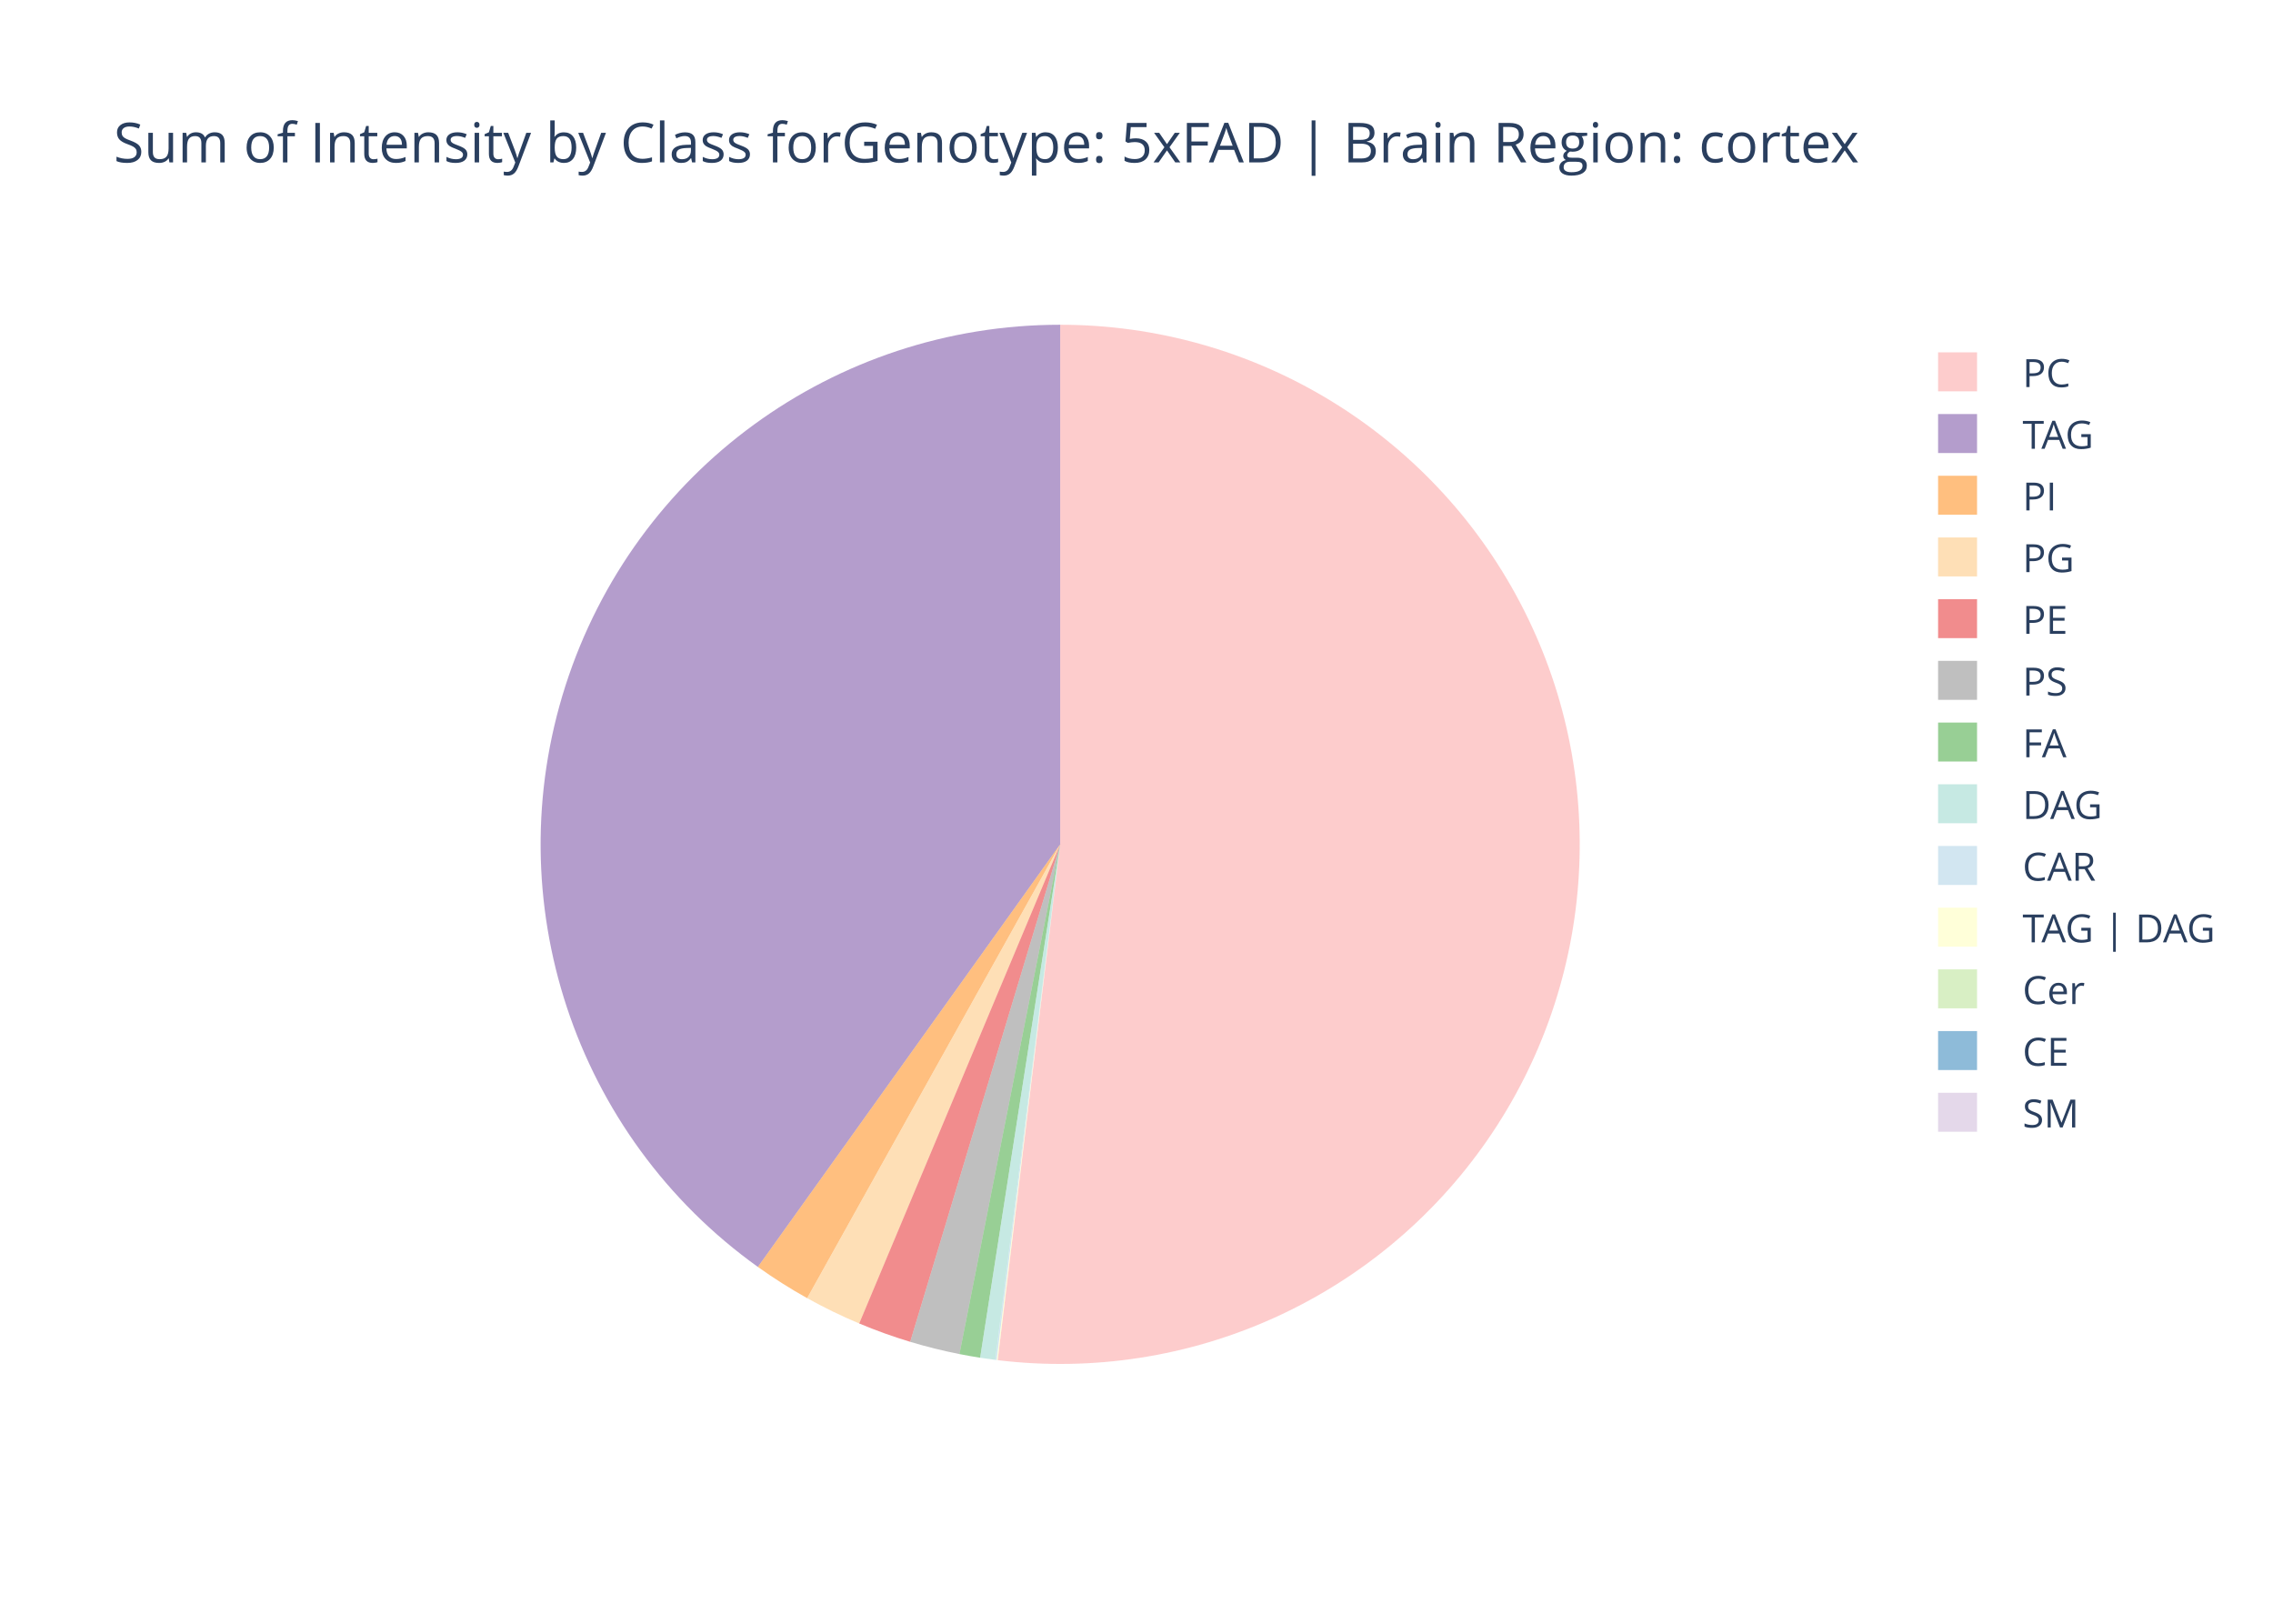
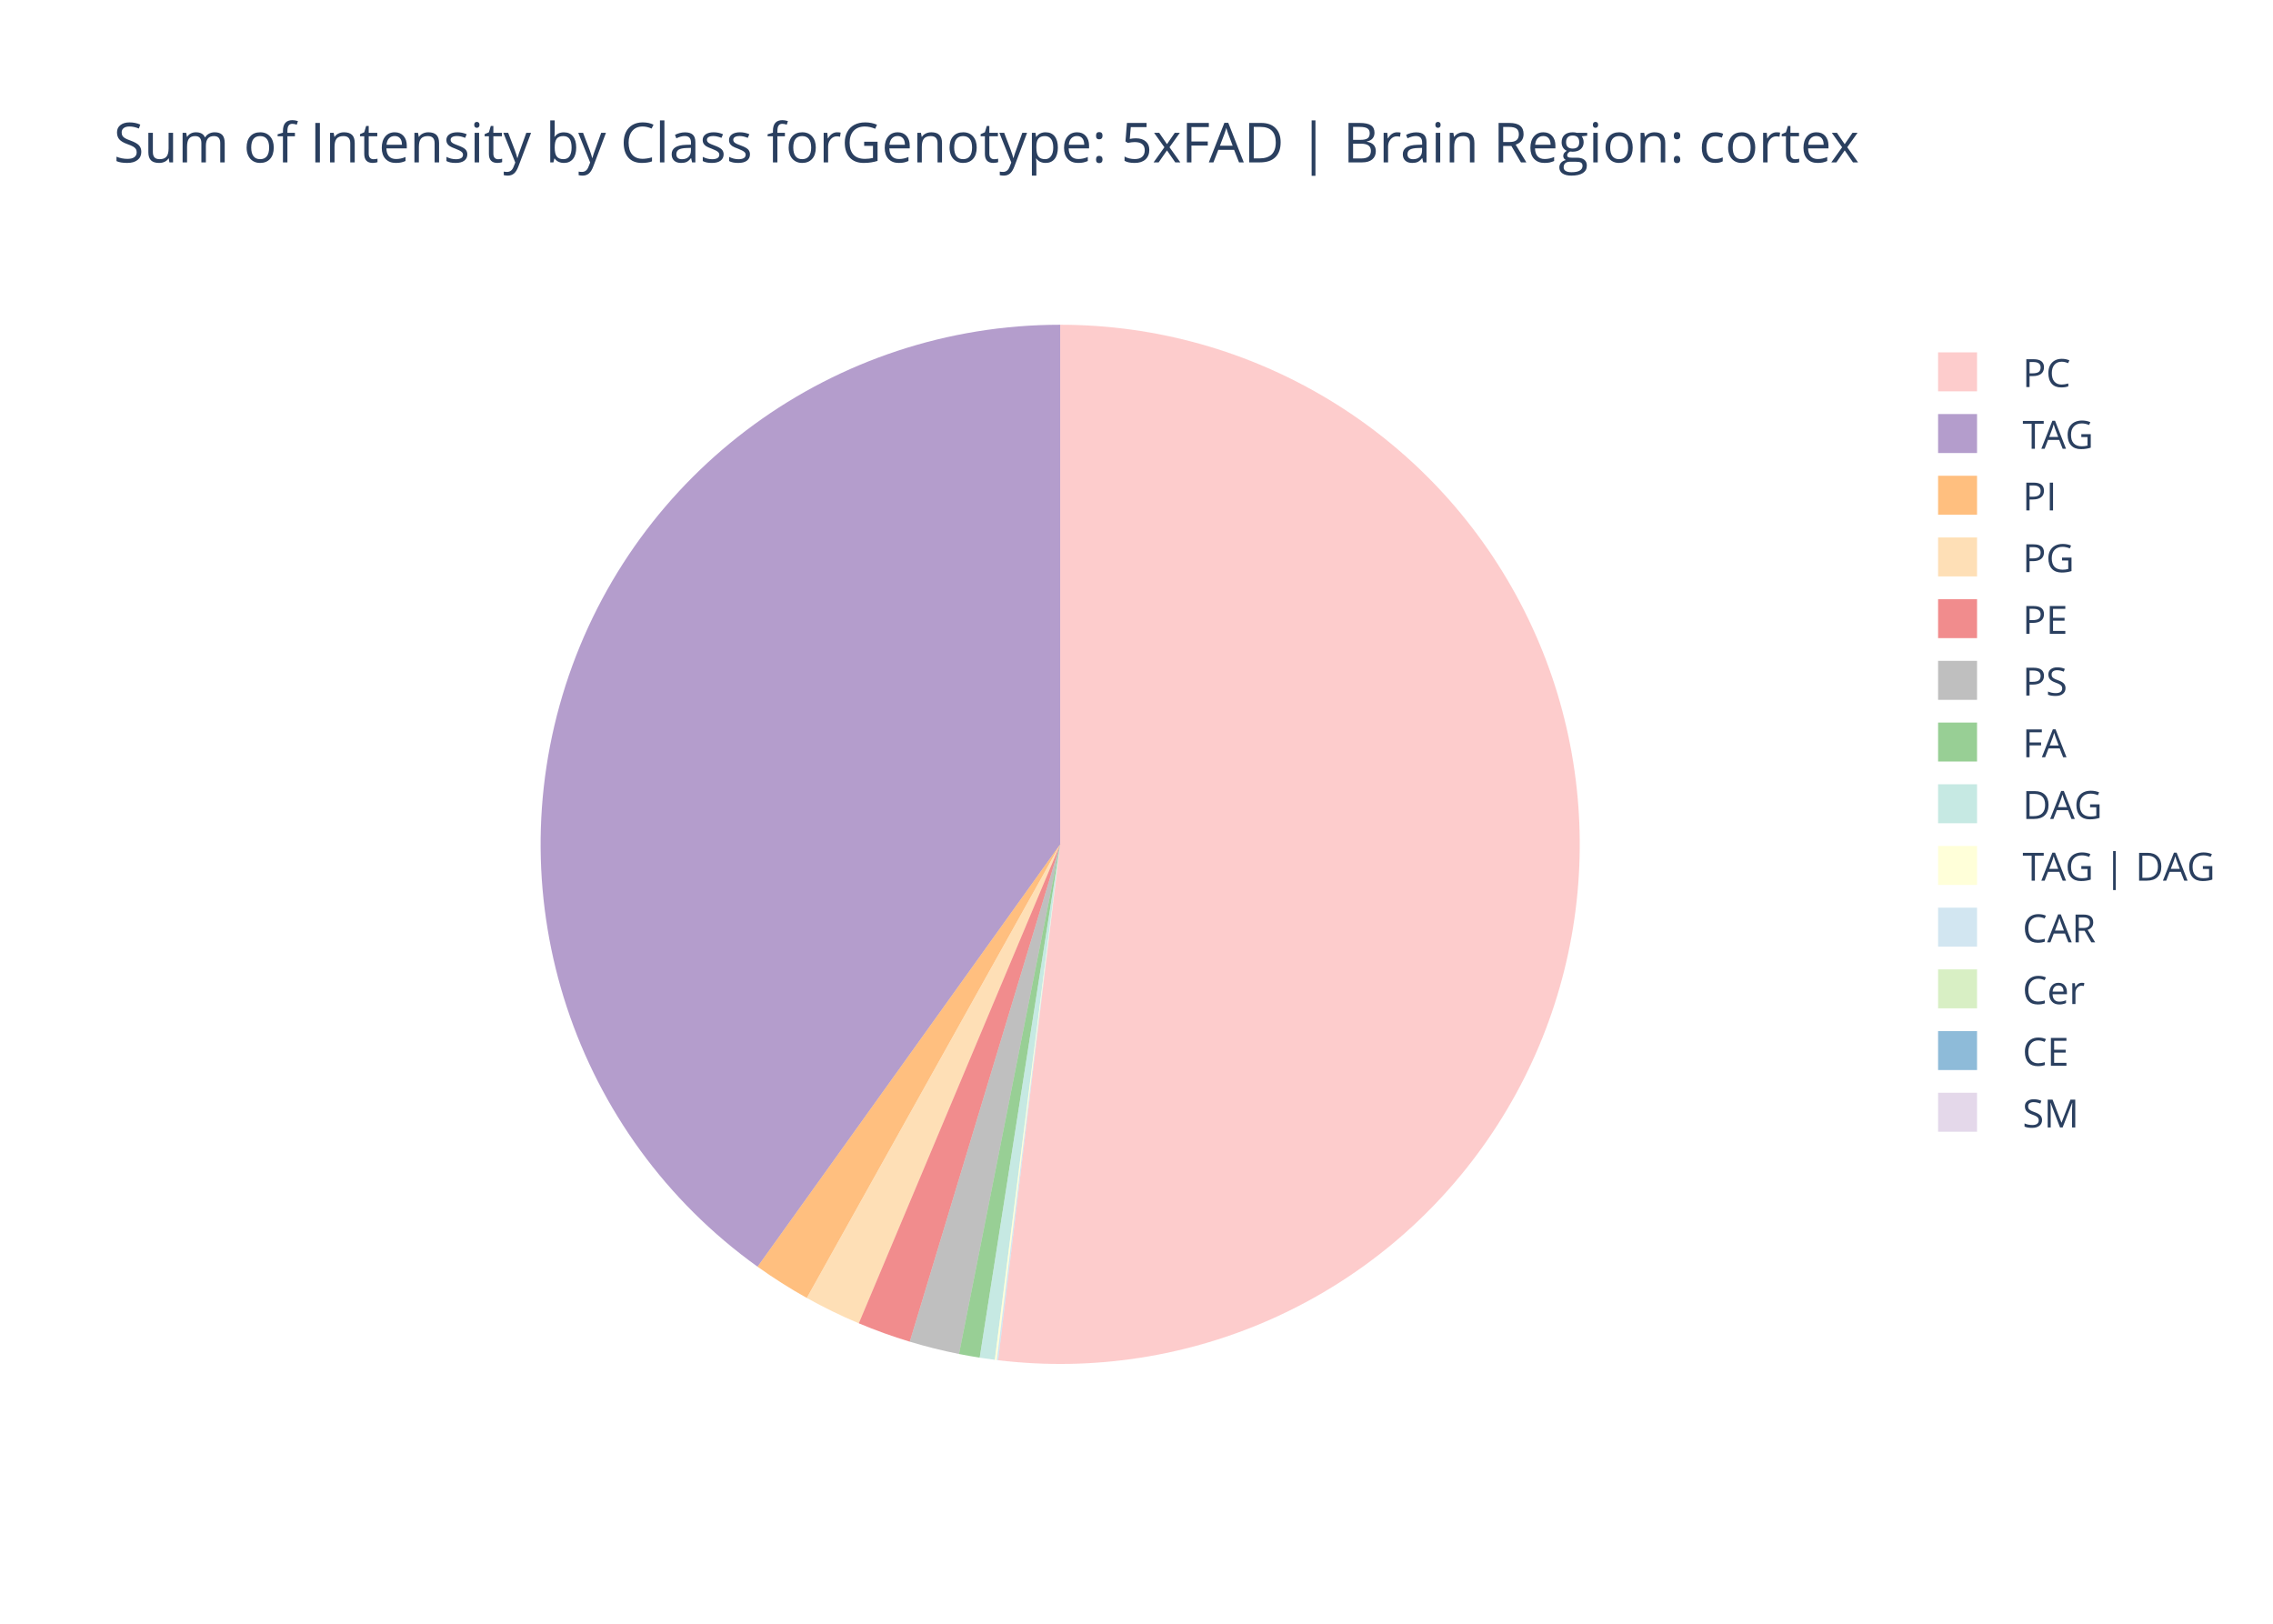
<svg xmlns="http://www.w3.org/2000/svg" class="main-svg" width="700" height="500" style="" viewBox="0 0 700 500">
  <rect x="0" y="0" width="700" height="500" style="fill: rgb(255, 255, 255); fill-opacity: 1;" />
-   <defs id="defs-2de95f">
+   <defs id="defs-a78e5c">
    <g class="clips" />
    <g class="gradients" />
  </defs>
  <g class="bglayer" />
  <g class="layer-below">
    <g class="imagelayer" />
    <g class="shapelayer" />
  </g>
  <g class="cartesianlayer" />
  <g class="polarlayer" />
  <g class="ternarylayer" />
  <g class="geolayer" />
  <g class="funnelarealayer" />
  <g class="pielayer">
    <g class="trace" stroke-linejoin="round" style="opacity: 1;">
      <g class="slice">
-         <path class="surface" d="M326.5,260l0,-160a160,160 0 1 1 -19.25,318.838Z" style="pointer-events: all; stroke-width: 0; fill: rgb(251, 154, 153); fill-opacity: 0.502; stroke: rgb(68, 68, 68); stroke-opacity: 1;" />
-       </g>
-       <g class="slice">
-         <path class="surface" d="M326.5,260l-93.098,130.126a160,160 0 0 1 93.098,-290.126Z" style="pointer-events: all; stroke-width: 0; fill: rgb(106, 61, 154); fill-opacity: 0.502; stroke: rgb(68, 68, 68); stroke-opacity: 1;" />
-       </g>
-       <g class="slice">
-         <path class="surface" d="M326.5,260l-77.931,139.738a160,160 0 0 1 -15.168,-9.613Z" style="pointer-events: all; stroke-width: 0; fill: rgb(255, 127, 0); fill-opacity: 0.502; stroke: rgb(68, 68, 68); stroke-opacity: 1;" />
-       </g>
-       <g class="slice">
-         <path class="surface" d="M326.5,260l-61.895,147.543a160,160 0 0 1 -16.035,-7.805Z" style="pointer-events: all; stroke-width: 0; fill: rgb(253, 191, 111); fill-opacity: 0.502; stroke: rgb(68, 68, 68); stroke-opacity: 1;" />
-       </g>
-       <g class="slice">
-         <path class="surface" d="M326.5,260l-46.185,153.189a160,160 0 0 1 -15.71,-5.646Z" style="pointer-events: all; stroke-width: 0; fill: rgb(227, 26, 28); fill-opacity: 0.502; stroke: rgb(68, 68, 68); stroke-opacity: 1;" />
-       </g>
-       <g class="slice">
-         <path class="surface" d="M326.5,260l-31.022,156.964a160,160 0 0 1 -15.163,-3.775Z" style="pointer-events: all; stroke-width: 0; fill: rgb(128, 128, 128); fill-opacity: 0.502; stroke: rgb(68, 68, 68); stroke-opacity: 1;" />
-       </g>
-       <g class="slice">
-         <path class="surface" d="M326.5,260l-24.653,158.089a160,160 0 0 1 -6.369,-1.125Z" style="pointer-events: all; stroke-width: 0; fill: rgb(51, 160, 44); fill-opacity: 0.502; stroke: rgb(68, 68, 68); stroke-opacity: 1;" />
-       </g>
-       <g class="slice">
-         <path class="surface" d="M326.5,260l-19.983,158.747a160,160 0 0 1 -4.67,-0.658Z" style="pointer-events: all; stroke-width: 0; fill: rgb(141, 211, 199); fill-opacity: 0.502; stroke: rgb(68, 68, 68); stroke-opacity: 1;" />
-       </g>
-       <g class="slice">
-         <path class="surface" d="M326.5,260l-19.55,158.801a160,160 0 0 1 -0.433,-0.054Z" style="pointer-events: all; stroke-width: 0; fill: rgb(166, 206, 227); fill-opacity: 0.502; stroke: rgb(68, 68, 68); stroke-opacity: 1;" />
-       </g>
-       <g class="slice">
-         <path class="surface" d="M326.5,260l-19.251,158.838a160,160 0 0 1 -0.299,-0.037Z" style="pointer-events: all; stroke-width: 0; fill: rgb(255, 255, 179); fill-opacity: 0.502; stroke: rgb(68, 68, 68); stroke-opacity: 1;" />
-       </g>
-       <g class="slice">
-         <path class="surface" d="M326.5,260l-19.25,158.838a160,160 0 0 1 -0.001,-0Z" style="pointer-events: all; stroke-width: 0; fill: rgb(178, 223, 138); fill-opacity: 0.502; stroke: rgb(68, 68, 68); stroke-opacity: 1;" />
-       </g>
-       <g class="slice">
-         <path class="surface" d="M326.5,260l-19.25,158.838a160,160 0 0 1 0,0Z" style="pointer-events: all; stroke-width: 0; fill: rgb(31, 120, 180); fill-opacity: 0.502; stroke: rgb(68, 68, 68); stroke-opacity: 1;" />
-       </g>
-       <g class="slice">
-         <path class="surface" d="M326.5,260l-19.25,158.838a160,160 0 0 1 0,0Z" style="pointer-events: all; stroke-width: 0; fill: rgb(202, 178, 214); fill-opacity: 0.502; stroke: rgb(68, 68, 68); stroke-opacity: 1;" />
+         <path class="surface" d="M326.5,260l0,-160a160,160 0 1 1 -19.095,318.856Z" style="pointer-events: all; stroke-width: 0; fill: rgb(251, 154, 153); fill-opacity: 0.502; stroke: rgb(68, 68, 68); stroke-opacity: 1;" />
+       </g>
+       <g class="slice">
+         <path class="surface" d="M326.5,260l-93.197,130.055a160,160 0 0 1 93.197,-290.055Z" style="pointer-events: all; stroke-width: 0; fill: rgb(106, 61, 154); fill-opacity: 0.502; stroke: rgb(68, 68, 68); stroke-opacity: 1;" />
+       </g>
+       <g class="slice">
+         <path class="surface" d="M326.5,260l-78.041,139.677a160,160 0 0 1 -15.156,-9.622Z" style="pointer-events: all; stroke-width: 0; fill: rgb(255, 127, 0); fill-opacity: 0.502; stroke: rgb(68, 68, 68); stroke-opacity: 1;" />
+       </g>
+       <g class="slice">
+         <path class="surface" d="M326.5,260l-62.017,147.492a160,160 0 0 1 -16.024,-7.815Z" style="pointer-events: all; stroke-width: 0; fill: rgb(253, 191, 111); fill-opacity: 0.502; stroke: rgb(68, 68, 68); stroke-opacity: 1;" />
+       </g>
+       <g class="slice">
+         <path class="surface" d="M326.5,260l-46.316,153.15a160,160 0 0 1 -15.701,-5.658Z" style="pointer-events: all; stroke-width: 0; fill: rgb(227, 26, 28); fill-opacity: 0.502; stroke: rgb(68, 68, 68); stroke-opacity: 1;" />
+       </g>
+       <g class="slice">
+         <path class="surface" d="M326.5,260l-31.161,156.936a160,160 0 0 1 -15.155,-3.787Z" style="pointer-events: all; stroke-width: 0; fill: rgb(128, 128, 128); fill-opacity: 0.502; stroke: rgb(68, 68, 68); stroke-opacity: 1;" />
+       </g>
+       <g class="slice">
+         <path class="surface" d="M326.5,260l-24.795,158.067a160,160 0 0 1 -6.366,-1.131Z" style="pointer-events: all; stroke-width: 0; fill: rgb(51, 160, 44); fill-opacity: 0.502; stroke: rgb(68, 68, 68); stroke-opacity: 1;" />
+       </g>
+       <g class="slice">
+         <path class="surface" d="M326.5,260l-20.127,158.729a160,160 0 0 1 -4.668,-0.662Z" style="pointer-events: all; stroke-width: 0; fill: rgb(141, 211, 199); fill-opacity: 0.502; stroke: rgb(68, 68, 68); stroke-opacity: 1;" />
+       </g>
+       <g class="slice">
+         <path class="surface" d="M326.5,260l-19.529,158.804a160,160 0 0 1 -0.598,-0.075Z" style="pointer-events: all; stroke-width: 0; fill: rgb(255, 255, 179); fill-opacity: 0.502; stroke: rgb(68, 68, 68); stroke-opacity: 1;" />
+       </g>
+       <g class="slice">
+         <path class="surface" d="M326.5,260l-19.095,158.856a160,160 0 0 1 -0.433,-0.053Z" style="pointer-events: all; stroke-width: 0; fill: rgb(166, 206, 227); fill-opacity: 0.502; stroke: rgb(68, 68, 68); stroke-opacity: 1;" />
+       </g>
+       <g class="slice">
+         <path class="surface" d="M326.5,260l-19.095,158.856a160,160 0 0 1 -0.001,-0Z" style="pointer-events: all; stroke-width: 0; fill: rgb(178, 223, 138); fill-opacity: 0.502; stroke: rgb(68, 68, 68); stroke-opacity: 1;" />
+       </g>
+       <g class="slice">
+         <path class="surface" d="M326.5,260l-19.095,158.856a160,160 0 0 1 0,0Z" style="pointer-events: all; stroke-width: 0; fill: rgb(31, 120, 180); fill-opacity: 0.502; stroke: rgb(68, 68, 68); stroke-opacity: 1;" />
+       </g>
+       <g class="slice">
+         <path class="surface" d="M326.5,260l-19.095,158.856a160,160 0 0 1 0,0Z" style="pointer-events: all; stroke-width: 0; fill: rgb(202, 178, 214); fill-opacity: 0.502; stroke: rgb(68, 68, 68); stroke-opacity: 1;" />
      </g>
    </g>
  </g>
  <g class="treemaplayer" />
  <g class="sunburstlayer" />
  <g class="glimages" />
-   <defs id="topdefs-2de95f">
+   <defs id="topdefs-a78e5c">
    <g class="clips" />
-     <clipPath id="legend2de95f">
+     <clipPath id="legenda78e5c">
      <rect width="105" height="257" x="0" y="0" />
    </clipPath>
  </defs>
  <g class="layer-above">
    <g class="imagelayer" />
    <g class="shapelayer" />
  </g>
  <g class="infolayer">
    <g class="legend" pointer-events="all" transform="translate(582.86, 100)">
      <rect class="bg" shape-rendering="crispEdges" width="105" height="257" x="0" y="0" style="stroke: rgb(68, 68, 68); stroke-opacity: 1; fill: rgb(255, 255, 255); fill-opacity: 1; stroke-width: 0px;" />
-       <g class="scrollbox" transform="translate(0, 0)" clip-path="url('#legend2de95f')">
+       <g class="scrollbox" transform="translate(0, 0)" clip-path="url('#legenda78e5c')">
        <g class="groups">
          <g class="traces" transform="translate(0, 14.5)" style="opacity: 1;">
            <text class="legendtext" text-anchor="start" x="40" y="4.68" style="font-family: 'Open Sans', verdana, arial, sans-serif; font-size: 12px; fill: rgb(42, 63, 95); fill-opacity: 1; white-space: pre;">PC</text>
            <g class="layers" style="opacity: 1;">
              <g class="legendfill" />
              <g class="legendlines" />
              <g class="legendsymbols">
                <g class="legendpoints">
                  <path class="legendpie" d="M6,6H-6V-6H6Z" transform="translate(20,0)" style="stroke-width: 0; fill: rgb(251, 154, 153); fill-opacity: 0.502; stroke: rgb(68, 68, 68); stroke-opacity: 1;" />
                </g>
              </g>
            </g>
            <rect class="legendtoggle" x="0" y="-9.5" width="99.578" height="19" style="fill: rgb(0, 0, 0); fill-opacity: 0;" />
          </g>
          <g class="traces" transform="translate(0, 33.5)" style="opacity: 1;">
            <text class="legendtext" text-anchor="start" x="40" y="4.68" style="font-family: 'Open Sans', verdana, arial, sans-serif; font-size: 12px; fill: rgb(42, 63, 95); fill-opacity: 1; white-space: pre;">TAG</text>
            <g class="layers" style="opacity: 1;">
              <g class="legendfill" />
              <g class="legendlines" />
              <g class="legendsymbols">
                <g class="legendpoints">
                  <path class="legendpie" d="M6,6H-6V-6H6Z" transform="translate(20,0)" style="stroke-width: 0; fill: rgb(106, 61, 154); fill-opacity: 0.502; stroke: rgb(68, 68, 68); stroke-opacity: 1;" />
                </g>
              </g>
            </g>
            <rect class="legendtoggle" x="0" y="-9.5" width="99.578" height="19" style="fill: rgb(0, 0, 0); fill-opacity: 0;" />
          </g>
          <g class="traces" transform="translate(0, 52.5)" style="opacity: 1;">
            <text class="legendtext" text-anchor="start" x="40" y="4.68" style="font-family: 'Open Sans', verdana, arial, sans-serif; font-size: 12px; fill: rgb(42, 63, 95); fill-opacity: 1; white-space: pre;">PI</text>
            <g class="layers" style="opacity: 1;">
              <g class="legendfill" />
              <g class="legendlines" />
              <g class="legendsymbols">
                <g class="legendpoints">
                  <path class="legendpie" d="M6,6H-6V-6H6Z" transform="translate(20,0)" style="stroke-width: 0; fill: rgb(255, 127, 0); fill-opacity: 0.502; stroke: rgb(68, 68, 68); stroke-opacity: 1;" />
                </g>
              </g>
            </g>
            <rect class="legendtoggle" x="0" y="-9.5" width="99.578" height="19" style="fill: rgb(0, 0, 0); fill-opacity: 0;" />
          </g>
          <g class="traces" transform="translate(0, 71.5)" style="opacity: 1;">
            <text class="legendtext" text-anchor="start" x="40" y="4.68" style="font-family: 'Open Sans', verdana, arial, sans-serif; font-size: 12px; fill: rgb(42, 63, 95); fill-opacity: 1; white-space: pre;">PG</text>
            <g class="layers" style="opacity: 1;">
              <g class="legendfill" />
              <g class="legendlines" />
              <g class="legendsymbols">
                <g class="legendpoints">
                  <path class="legendpie" d="M6,6H-6V-6H6Z" transform="translate(20,0)" style="stroke-width: 0; fill: rgb(253, 191, 111); fill-opacity: 0.502; stroke: rgb(68, 68, 68); stroke-opacity: 1;" />
                </g>
              </g>
            </g>
            <rect class="legendtoggle" x="0" y="-9.5" width="99.578" height="19" style="fill: rgb(0, 0, 0); fill-opacity: 0;" />
          </g>
          <g class="traces" transform="translate(0, 90.5)" style="opacity: 1;">
            <text class="legendtext" text-anchor="start" x="40" y="4.68" style="font-family: 'Open Sans', verdana, arial, sans-serif; font-size: 12px; fill: rgb(42, 63, 95); fill-opacity: 1; white-space: pre;">PE</text>
            <g class="layers" style="opacity: 1;">
              <g class="legendfill" />
              <g class="legendlines" />
              <g class="legendsymbols">
                <g class="legendpoints">
                  <path class="legendpie" d="M6,6H-6V-6H6Z" transform="translate(20,0)" style="stroke-width: 0; fill: rgb(227, 26, 28); fill-opacity: 0.502; stroke: rgb(68, 68, 68); stroke-opacity: 1;" />
                </g>
              </g>
            </g>
            <rect class="legendtoggle" x="0" y="-9.5" width="99.578" height="19" style="fill: rgb(0, 0, 0); fill-opacity: 0;" />
          </g>
          <g class="traces" transform="translate(0, 109.5)" style="opacity: 1;">
            <text class="legendtext" text-anchor="start" x="40" y="4.68" style="font-family: 'Open Sans', verdana, arial, sans-serif; font-size: 12px; fill: rgb(42, 63, 95); fill-opacity: 1; white-space: pre;">PS</text>
            <g class="layers" style="opacity: 1;">
              <g class="legendfill" />
              <g class="legendlines" />
              <g class="legendsymbols">
                <g class="legendpoints">
                  <path class="legendpie" d="M6,6H-6V-6H6Z" transform="translate(20,0)" style="stroke-width: 0; fill: rgb(128, 128, 128); fill-opacity: 0.502; stroke: rgb(68, 68, 68); stroke-opacity: 1;" />
                </g>
              </g>
            </g>
            <rect class="legendtoggle" x="0" y="-9.5" width="99.578" height="19" style="fill: rgb(0, 0, 0); fill-opacity: 0;" />
          </g>
          <g class="traces" transform="translate(0, 128.5)" style="opacity: 1;">
            <text class="legendtext" text-anchor="start" x="40" y="4.68" style="font-family: 'Open Sans', verdana, arial, sans-serif; font-size: 12px; fill: rgb(42, 63, 95); fill-opacity: 1; white-space: pre;">FA</text>
            <g class="layers" style="opacity: 1;">
              <g class="legendfill" />
              <g class="legendlines" />
              <g class="legendsymbols">
                <g class="legendpoints">
                  <path class="legendpie" d="M6,6H-6V-6H6Z" transform="translate(20,0)" style="stroke-width: 0; fill: rgb(51, 160, 44); fill-opacity: 0.502; stroke: rgb(68, 68, 68); stroke-opacity: 1;" />
                </g>
              </g>
            </g>
            <rect class="legendtoggle" x="0" y="-9.5" width="99.578" height="19" style="fill: rgb(0, 0, 0); fill-opacity: 0;" />
          </g>
          <g class="traces" transform="translate(0, 147.5)" style="opacity: 1;">
            <text class="legendtext" text-anchor="start" x="40" y="4.68" style="font-family: 'Open Sans', verdana, arial, sans-serif; font-size: 12px; fill: rgb(42, 63, 95); fill-opacity: 1; white-space: pre;">DAG</text>
            <g class="layers" style="opacity: 1;">
              <g class="legendfill" />
              <g class="legendlines" />
              <g class="legendsymbols">
                <g class="legendpoints">
                  <path class="legendpie" d="M6,6H-6V-6H6Z" transform="translate(20,0)" style="stroke-width: 0; fill: rgb(141, 211, 199); fill-opacity: 0.502; stroke: rgb(68, 68, 68); stroke-opacity: 1;" />
                </g>
              </g>
            </g>
            <rect class="legendtoggle" x="0" y="-9.5" width="99.578" height="19" style="fill: rgb(0, 0, 0); fill-opacity: 0;" />
          </g>
          <g class="traces" transform="translate(0, 166.5)" style="opacity: 1;">
+             <text class="legendtext" text-anchor="start" x="40" y="4.68" style="font-family: 'Open Sans', verdana, arial, sans-serif; font-size: 12px; fill: rgb(42, 63, 95); fill-opacity: 1; white-space: pre;">TAG | DAG</text>
+             <g class="layers" style="opacity: 1;">
+               <g class="legendfill" />
+               <g class="legendlines" />
+               <g class="legendsymbols">
+                 <g class="legendpoints">
+                   <path class="legendpie" d="M6,6H-6V-6H6Z" transform="translate(20,0)" style="stroke-width: 0; fill: rgb(255, 255, 179); fill-opacity: 0.502; stroke: rgb(68, 68, 68); stroke-opacity: 1;" />
+                 </g>
+               </g>
+             </g>
+             <rect class="legendtoggle" x="0" y="-9.5" width="99.578" height="19" style="fill: rgb(0, 0, 0); fill-opacity: 0;" />
+           </g>
+           <g class="traces" transform="translate(0, 185.5)" style="opacity: 1;">
            <text class="legendtext" text-anchor="start" x="40" y="4.68" style="font-family: 'Open Sans', verdana, arial, sans-serif; font-size: 12px; fill: rgb(42, 63, 95); fill-opacity: 1; white-space: pre;">CAR</text>
            <g class="layers" style="opacity: 1;">
              <g class="legendfill" />
              <g class="legendlines" />
              <g class="legendsymbols">
                <g class="legendpoints">
                  <path class="legendpie" d="M6,6H-6V-6H6Z" transform="translate(20,0)" style="stroke-width: 0; fill: rgb(166, 206, 227); fill-opacity: 0.502; stroke: rgb(68, 68, 68); stroke-opacity: 1;" />
-                 </g>
-               </g>
-             </g>
-             <rect class="legendtoggle" x="0" y="-9.5" width="99.578" height="19" style="fill: rgb(0, 0, 0); fill-opacity: 0;" />
-           </g>
-           <g class="traces" transform="translate(0, 185.5)" style="opacity: 1;">
-             <text class="legendtext" text-anchor="start" x="40" y="4.68" style="font-family: 'Open Sans', verdana, arial, sans-serif; font-size: 12px; fill: rgb(42, 63, 95); fill-opacity: 1; white-space: pre;">TAG | DAG</text>
-             <g class="layers" style="opacity: 1;">
-               <g class="legendfill" />
-               <g class="legendlines" />
-               <g class="legendsymbols">
-                 <g class="legendpoints">
-                   <path class="legendpie" d="M6,6H-6V-6H6Z" transform="translate(20,0)" style="stroke-width: 0; fill: rgb(255, 255, 179); fill-opacity: 0.502; stroke: rgb(68, 68, 68); stroke-opacity: 1;" />
                </g>
              </g>
            </g>
            <rect class="legendtoggle" x="0" y="-9.5" width="99.578" height="19" style="fill: rgb(0, 0, 0); fill-opacity: 0;" />
          </g>
          <g class="traces" transform="translate(0, 204.5)" style="opacity: 1;">
            <text class="legendtext" text-anchor="start" x="40" y="4.68" style="font-family: 'Open Sans', verdana, arial, sans-serif; font-size: 12px; fill: rgb(42, 63, 95); fill-opacity: 1; white-space: pre;">Cer</text>
            <g class="layers" style="opacity: 1;">
              <g class="legendfill" />
              <g class="legendlines" />
              <g class="legendsymbols">
                <g class="legendpoints">
                  <path class="legendpie" d="M6,6H-6V-6H6Z" transform="translate(20,0)" style="stroke-width: 0; fill: rgb(178, 223, 138); fill-opacity: 0.502; stroke: rgb(68, 68, 68); stroke-opacity: 1;" />
                </g>
              </g>
            </g>
            <rect class="legendtoggle" x="0" y="-9.5" width="99.578" height="19" style="fill: rgb(0, 0, 0); fill-opacity: 0;" />
          </g>
          <g class="traces" transform="translate(0, 223.5)" style="opacity: 1;">
            <text class="legendtext" text-anchor="start" x="40" y="4.68" style="font-family: 'Open Sans', verdana, arial, sans-serif; font-size: 12px; fill: rgb(42, 63, 95); fill-opacity: 1; white-space: pre;">CE</text>
            <g class="layers" style="opacity: 1;">
              <g class="legendfill" />
              <g class="legendlines" />
              <g class="legendsymbols">
                <g class="legendpoints">
                  <path class="legendpie" d="M6,6H-6V-6H6Z" transform="translate(20,0)" style="stroke-width: 0; fill: rgb(31, 120, 180); fill-opacity: 0.502; stroke: rgb(68, 68, 68); stroke-opacity: 1;" />
                </g>
              </g>
            </g>
            <rect class="legendtoggle" x="0" y="-9.5" width="99.578" height="19" style="fill: rgb(0, 0, 0); fill-opacity: 0;" />
          </g>
          <g class="traces" transform="translate(0, 242.5)" style="opacity: 1;">
            <text class="legendtext" text-anchor="start" x="40" y="4.68" style="font-family: 'Open Sans', verdana, arial, sans-serif; font-size: 12px; fill: rgb(42, 63, 95); fill-opacity: 1; white-space: pre;">SM</text>
            <g class="layers" style="opacity: 1;">
              <g class="legendfill" />
              <g class="legendlines" />
              <g class="legendsymbols">
                <g class="legendpoints">
                  <path class="legendpie" d="M6,6H-6V-6H6Z" transform="translate(20,0)" style="stroke-width: 0; fill: rgb(202, 178, 214); fill-opacity: 0.502; stroke: rgb(68, 68, 68); stroke-opacity: 1;" />
                </g>
              </g>
            </g>
            <rect class="legendtoggle" x="0" y="-9.5" width="99.578" height="19" style="fill: rgb(0, 0, 0); fill-opacity: 0;" />
          </g>
        </g>
      </g>
      <rect class="scrollbar" rx="20" ry="3" width="0" height="0" x="0" y="0" style="fill: rgb(128, 139, 164); fill-opacity: 1;" />
    </g>
    <g class="g-gtitle">
      <text class="gtitle" x="35" y="50" text-anchor="start" dy="0em" style="font-family: 'Open Sans', verdana, arial, sans-serif; font-size: 17px; fill: rgb(42, 63, 95); opacity: 1; font-weight: normal; white-space: pre;">Sum of Intensity by Class forGenotype: 5xFAD | Brain Region: cortex</text>
    </g>
  </g>
</svg>
